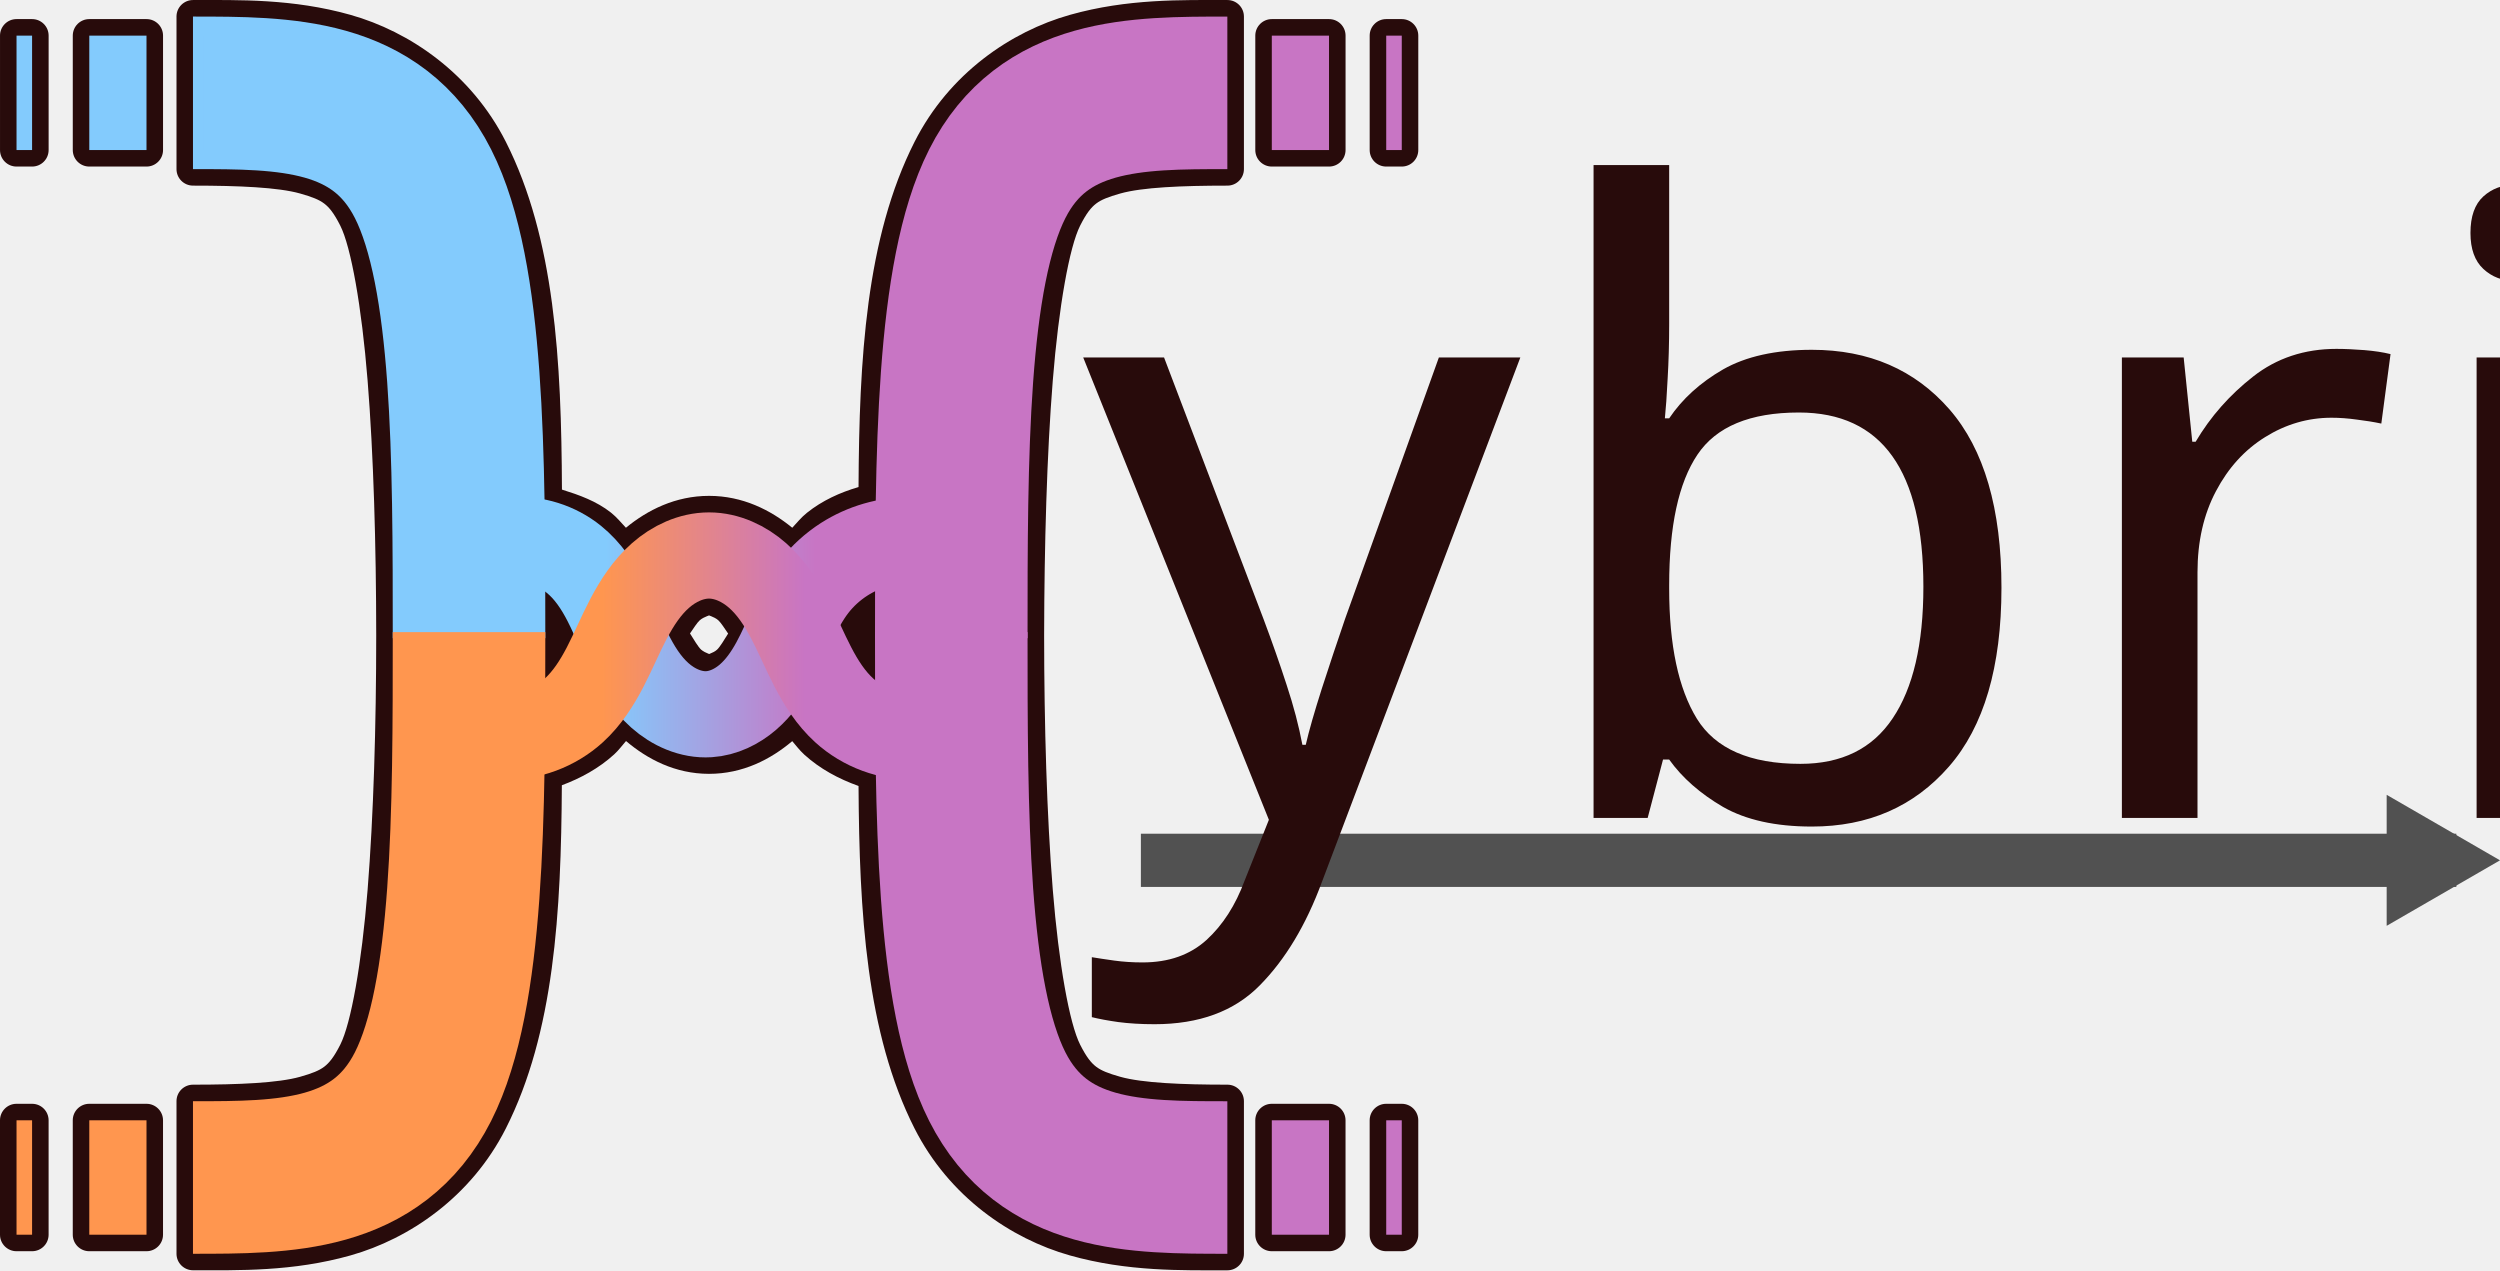
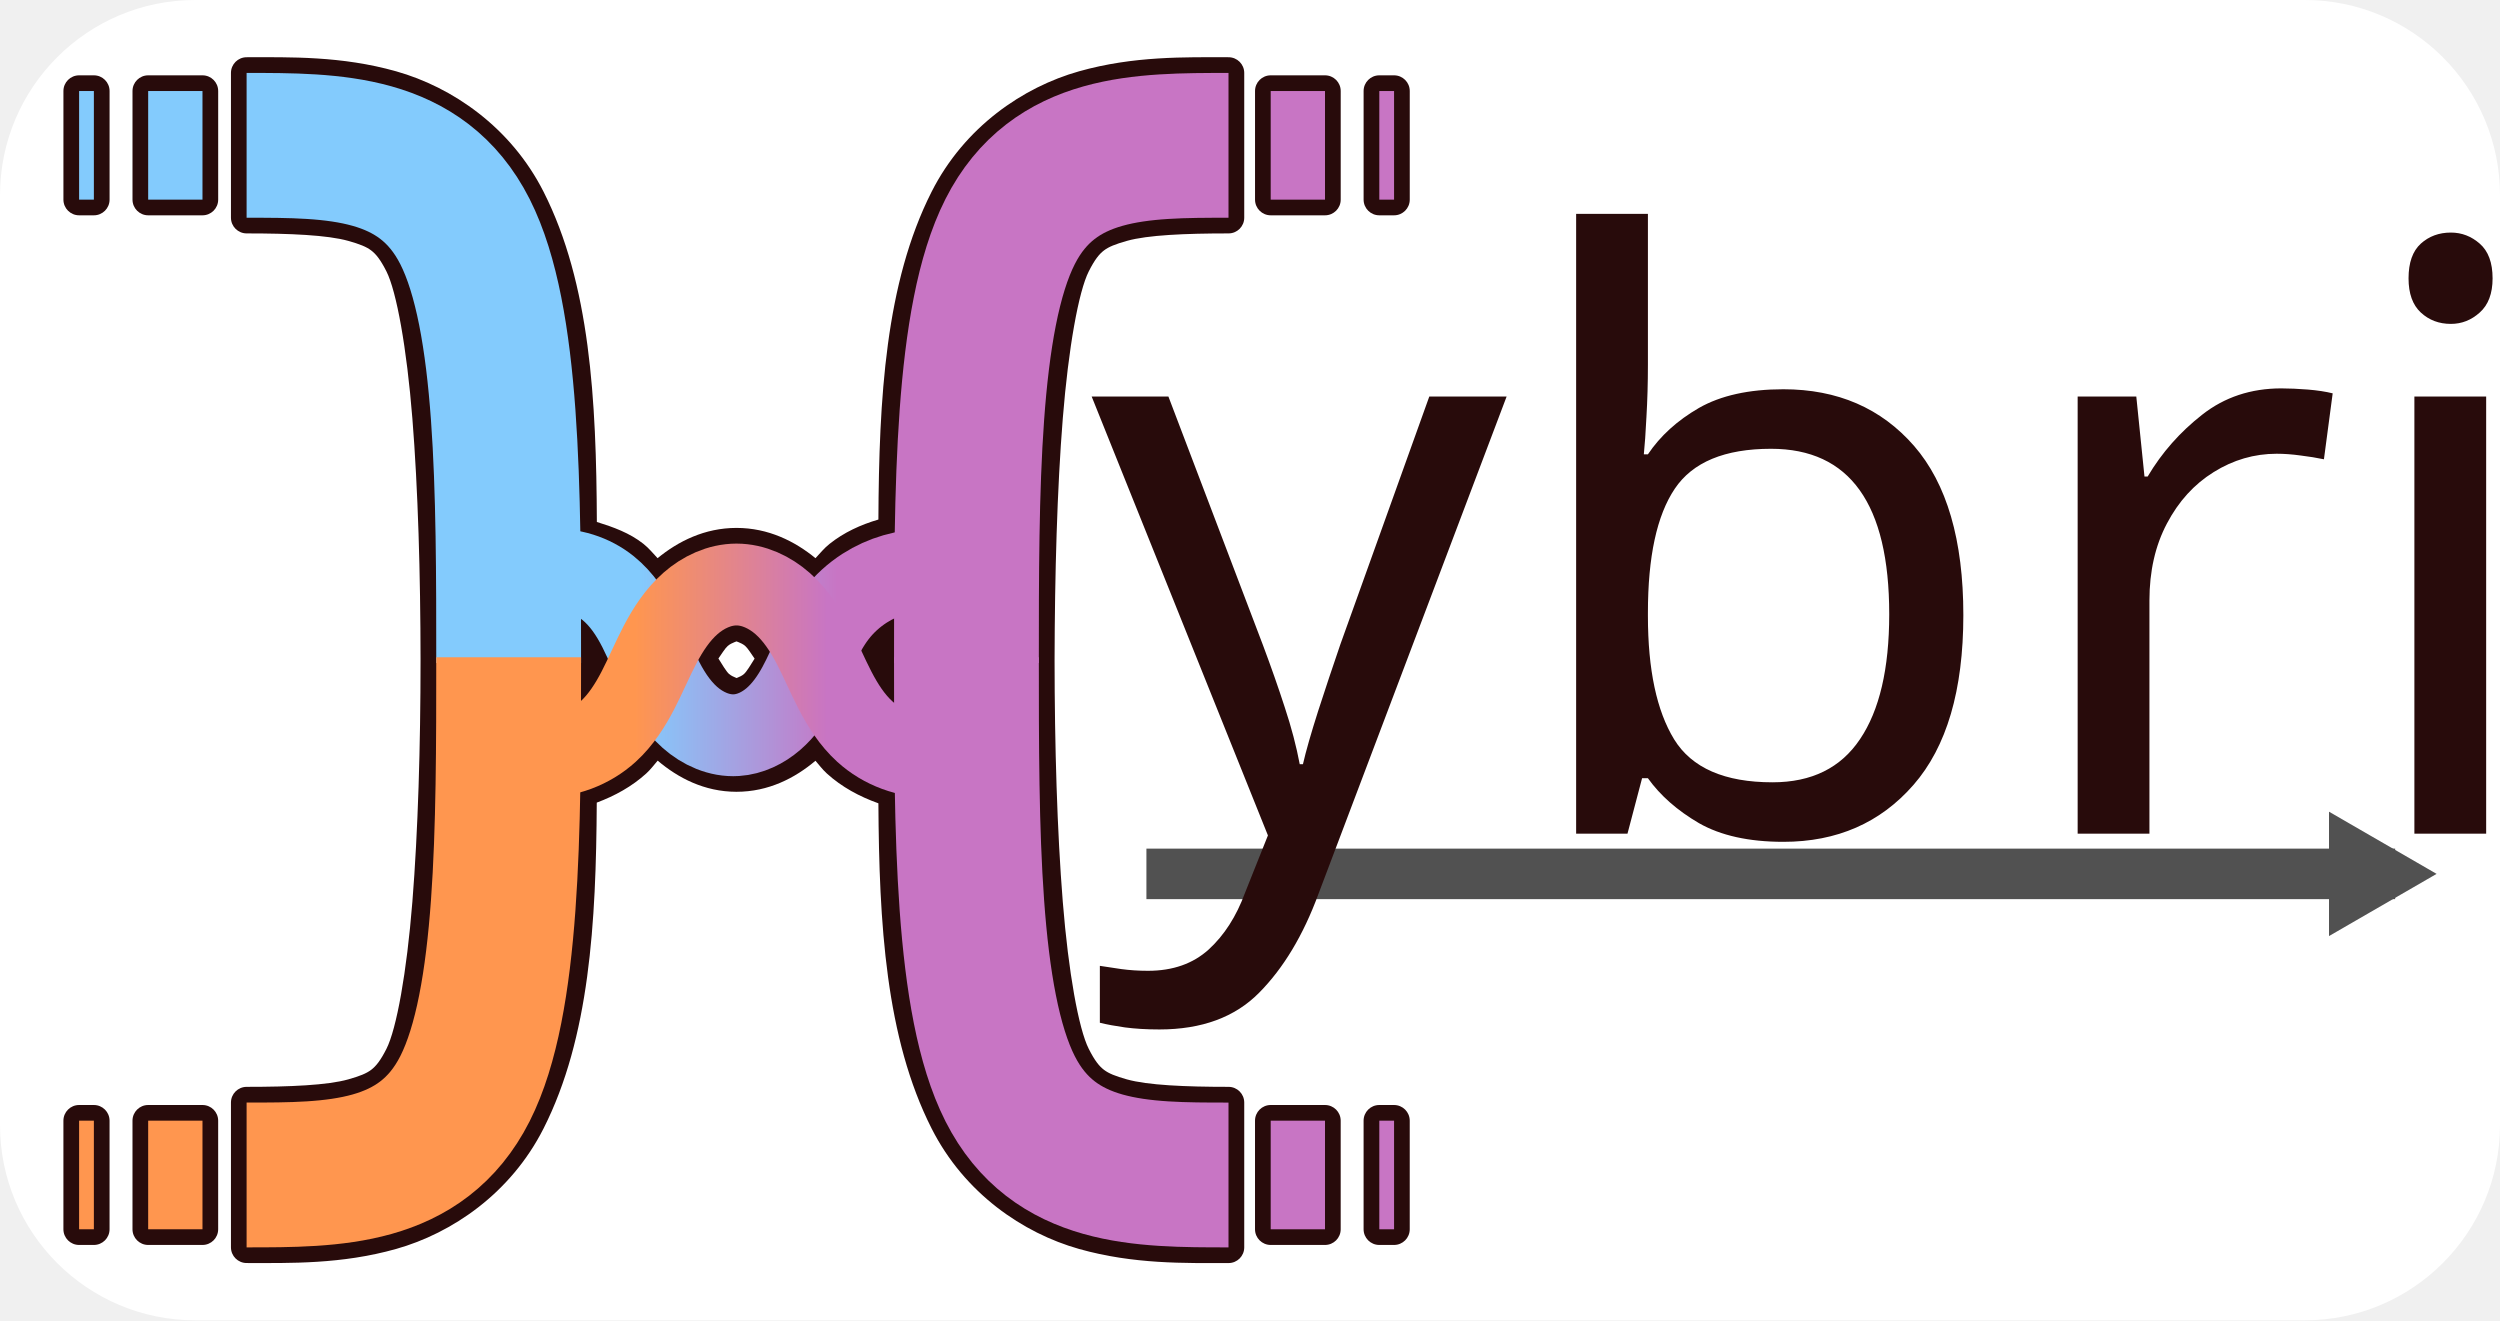
- <svg xmlns="http://www.w3.org/2000/svg" xmlns:xlink="http://www.w3.org/1999/xlink" width="57.408mm" height="29.171mm" viewBox="0 0 57.408 29.171" version="1.1" id="svg8">
+ <svg xmlns="http://www.w3.org/2000/svg" xmlns:xlink="http://www.w3.org/1999/xlink" width="60.476mm" height="31.939mm" viewBox="0 0 60.476 31.939" version="1.1" id="svg8">
  <defs id="defs2">
    <linearGradient id="linearGradient2261">
      <stop id="stop2257" offset="0" style="stop-color:#ff964f;stop-opacity:1" />
      <stop id="stop2259" offset="1" style="stop-color:#c875c4;stop-opacity:1" />
    </linearGradient>
    <marker style="overflow:visible" id="EmptyTriangleOutS" refX="0" refY="0" orient="auto">
      <path transform="matrix(0.2,0,0,0.2,-0.6,0)" style="fill:#515151;fill-opacity:1;fill-rule:evenodd;stroke:#515151;stroke-width:1pt;stroke-opacity:1" d="M 5.77,0 -2.88,5 V -5 Z" id="path1652" />
    </marker>
    <marker style="overflow:visible" id="StopM" refX="0" refY="0" orient="auto">
      <path transform="scale(0.4)" style="fill:#7c7c7c;fill-opacity:0.965;fill-rule:evenodd;stroke:#7c7c7c;stroke-width:1pt;stroke-opacity:1" d="M 0,5.65 V -5.65" id="path1658" />
    </marker>
    <marker style="overflow:visible" id="Legs" refX="0" refY="0" orient="auto">
      <g style="fill:#7c7c7c;fill-opacity:0.965;stroke:#7c7c7c;stroke-opacity:1" transform="scale(-0.7)" id="g1695">
        <g style="fill:#7c7c7c;fill-opacity:0.965;stroke:#7c7c7c;stroke-opacity:1" transform="matrix(0,-1,-1,0,20.70862,21.31391)" id="g1689">
          <path style="fill:#7c7c7c;fill-opacity:0.965;fill-rule:evenodd;stroke:#7c7c7c;stroke-width:1pt;stroke-opacity:1" d="m 21.221,20.675 c -6.91,4.721 -2.455,6.607 -5.841,13.443" id="path1685" />
          <path style="fill:#7c7c7c;fill-opacity:0.965;fill-rule:evenodd;stroke:#7c7c7c;stroke-width:1pt;stroke-opacity:1" d="m 21.398,20.548 c -1.361,8.348 3.536,8.77 4.505,13.825" id="path1687" />
        </g>
        <path style="fill:#7c7c7c;fill-opacity:0.965;fill-rule:evenodd;stroke:#7c7c7c;stroke-width:1pt;stroke-opacity:1" d="m -14.09,-6.732 -0.922,4.043 3.963,-1.223 z" id="path1691" />
        <path style="fill:#7c7c7c;fill-opacity:0.965;fill-rule:evenodd;stroke:#7c7c7c;stroke-width:1pt;stroke-opacity:1" d="m -15.216,4.557 1.874,3.7 2.267,-3.473 z" id="path1693" />
      </g>
    </marker>
    <marker style="overflow:visible" id="Torso" refX="0" refY="0" orient="auto">
      <g style="fill:#7c7c7c;fill-opacity:0.965;stroke:#7c7c7c;stroke-opacity:1" transform="scale(0.7)" id="g1712">
        <path style="fill:#7c7c7c;fill-opacity:0.965;fill-rule:evenodd;stroke:#7c7c7c;stroke-width:1.25;stroke-opacity:1" d="m -4.779,-3.24 c 2.35,0.366 5.3,1.938 5.037,3.627 C -0.005,2.078 -2.213,2.618 -4.563,2.252 -6.913,1.886 -8.521,0.752 -8.258,-0.938 -7.995,-2.628 -7.13,-3.605 -4.779,-3.24 Z" id="path1698" />
        <path style="fill:#7c7c7c;fill-opacity:0.965;fill-rule:evenodd;stroke:#7c7c7c;stroke-width:1pt;stroke-opacity:1" d="M 4.46,0.089 C -2.556,-4.378 5.225,-3.906 -0.848,-8.72" id="path1700" />
        <path style="fill:#7c7c7c;fill-opacity:0.965;fill-rule:evenodd;stroke:#7c7c7c;stroke-width:1pt;stroke-opacity:1" d="M 4.93,0.058 C -1.387,1.749 1.803,5.478 -4.945,7.546" id="path1702" />
        <rect style="fill:#7c7c7c;fill-opacity:0.965;fill-rule:evenodd;stroke:#7c7c7c;stroke-width:1pt;stroke-opacity:1" width="2.637" height="2.761" x="-10.392" y="-1.741" transform="matrix(0.527536,-0.849533,0.887668,0.460484,0,0)" id="rect1704" />
        <rect style="fill:#7c7c7c;fill-opacity:0.965;fill-rule:evenodd;stroke:#7c7c7c;stroke-width:1pt;stroke-opacity:1" width="2.733" height="2.861" x="4.959" y="-7.963" transform="matrix(0.671205,-0.741272,0.790802,0.612072,0,0)" id="rect1706" />
        <path style="fill:#7c7c7c;fill-opacity:0.965;fill-rule:evenodd;stroke:#7c7c7c;stroke-width:1pt;stroke-opacity:1" d="m 16.78,-28.685 a 0.607,0.607 0 1 0 -1.215,0 0.607,0.607 0 1 0 1.215,0 z" transform="matrix(0,-1.109517,1.109517,0,25.96648,19.71619)" id="path1708" />
        <path style="fill:#7c7c7c;fill-opacity:0.965;fill-rule:evenodd;stroke:#7c7c7c;stroke-width:1pt;stroke-opacity:1" d="m 16.78,-28.685 a 0.607,0.607 0 1 0 -1.215,0 0.607,0.607 0 1 0 1.215,0 z" transform="matrix(0,-1.109517,1.109517,0,26.8245,16.99126)" id="path1710" />
      </g>
    </marker>
    <marker style="overflow:visible" id="Scissors" refX="0" refY="0" orient="auto">
      <path style="fill:#7c7c7c;fill-opacity:0.965;stroke:#7c7c7c;stroke-opacity:1" d="M 9.09,-3.606 C 8.12,-4.777 6.37,-4.736 5.062,-4.233 l -8.212,3.078 c -2.388,-1.307 -4.748,-0.933 -4.748,-1.569 0,-0.497 0.457,-0.388 0.388,-1.683 -0.066,-1.243 -1.364,-2.163 -2.59,-2.082 -1.227,-0.007 -2.499,0.933 -2.51,2.23 -0.091,1.306 1.007,2.52 2.307,2.605 1.522,0.227 4.218,-0.696 5.483,1.571 -0.942,1.738 -2.614,1.743 -4.126,1.656 -1.255,-0.072 -2.762,0.287 -3.361,1.521 -0.578,1.182 -0.011,2.865 1.317,3.226 1.34,0.492 3.181,-0.13 3.499,-1.671 0.246,-1.188 -0.595,-1.746 -0.273,-2.177 0.244,-0.325 1.791,-0.137 4.547,-1.375 L 5.676,4.233 C 6.8,4.547 8.173,4.536 9.168,3.431 l -9.22,-3.485 z m -18.308,-1.901 c 1.295,0.723 1.189,2.684 -0.156,3.063 -1.217,0.424 -2.771,-0.759 -2.383,-2.077 0.227,-1.082 1.653,-1.481 2.54,-0.986 z m 0.056,8.017 c 1.351,0.499 1.121,2.784 -0.252,3.092 -0.911,0.316 -2.214,-0.139 -2.306,-1.212 -0.178,-1.305 1.356,-2.484 2.558,-1.879 z" id="schere" />
    </marker>
    <marker style="overflow:visible" id="SquareM" refX="0" refY="0" orient="auto">
      <path transform="scale(0.4)" style="fill:#7c7c7c;fill-opacity:0.965;fill-rule:evenodd;stroke:#7c7c7c;stroke-width:1pt;stroke-opacity:1" d="M -5,-5 V 5 H 5 V -5 Z" id="path1559" />
    </marker>
    <marker style="overflow:visible" id="marker1992" refX="0" refY="0" orient="auto">
      <path transform="matrix(0.8,0,0,0.8,10,0)" style="fill:#7c7c7c;fill-opacity:0.965;fill-rule:evenodd;stroke:#7c7c7c;stroke-width:1pt;stroke-opacity:1" d="M 0,0 5,-5 -12.5,0 5,5 Z" id="path1486" />
    </marker>
    <marker style="overflow:visible" id="marker1749" refX="0" refY="0" orient="auto">
      <path transform="matrix(-1.1,0,0,-1.1,-1.1,0)" d="M 8.719,4.034 -2.207,0.016 8.719,-4.002 c -1.745,2.372 -1.735,5.617 -6e-7,8.035 z" style="fill:#7c7c7c;fill-opacity:0.965;fill-rule:evenodd;stroke:#7c7c7c;stroke-width:0.625;stroke-linejoin:round;stroke-opacity:1" id="path1507" />
    </marker>
    <linearGradient id="linearGradient3090">
      <stop style="stop-color:#ff8840;stop-opacity:1;" offset="0" id="stop3086" />
      <stop style="stop-color:#d06ec4;stop-opacity:1" offset="1" id="stop3088" />
    </linearGradient>
    <linearGradient id="linearGradient3072">
      <stop style="stop-color:#83cbfd;stop-opacity:1" offset="0" id="stop3068" />
      <stop style="stop-color:#c875c4;stop-opacity:1" offset="1" id="stop3070" />
    </linearGradient>
    <marker orient="auto" refY="0" refX="0" id="Arrow1Lstart" style="overflow:visible">
      <path id="path1252" d="M 0,0 5,-5 -12.5,0 5,5 Z" style="fill:#000000;fill-opacity:1;fill-rule:evenodd;stroke:#000000;stroke-width:1pt;stroke-opacity:1" transform="matrix(0.8,0,0,0.8,10,0)" />
    </marker>
    <marker style="overflow:visible" id="Arrow2Mend" refX="0" refY="0" orient="auto">
      <path transform="scale(-0.6)" d="M 8.719,4.034 -2.207,0.016 8.719,-4.002 c -1.745,2.372 -1.735,5.617 -6e-7,8.035 z" style="fill:#000000;fill-opacity:1;fill-rule:evenodd;stroke:#000000;stroke-width:0.625;stroke-linejoin:round;stroke-opacity:1" id="path8886" />
    </marker>
    <marker style="overflow:visible" id="Arrow1Lend" refX="0" refY="0" orient="auto">
      <path transform="matrix(-0.8,0,0,-0.8,-10,0)" style="fill:#1c2422;fill-opacity:1;fill-rule:evenodd;stroke:#7c7c7c;stroke-width:1pt;stroke-opacity:1" d="M 0,0 5,-5 -12.5,0 5,5 Z" id="path8862" />
    </marker>
    <marker style="overflow:visible" id="Arrow2Lend" refX="0" refY="0" orient="auto">
      <path transform="matrix(-1.1,0,0,-1.1,-1.1,0)" d="M 8.719,4.034 -2.207,0.016 8.719,-4.002 c -1.745,2.372 -1.735,5.617 -6e-7,8.035 z" style="fill:#000000;fill-opacity:1;fill-rule:evenodd;stroke:#000000;stroke-width:0.625;stroke-linejoin:round;stroke-opacity:1" id="path8880" />
    </marker>
    <marker style="overflow:visible" id="Arrow2Mend-9" refX="0" refY="0" orient="auto">
      <path transform="scale(-0.6)" d="M 8.719,4.034 -2.207,0.016 8.719,-4.002 c -1.745,2.372 -1.735,5.617 -6e-7,8.035 z" style="fill:#000000;fill-opacity:1;fill-rule:evenodd;stroke:#000000;stroke-width:0.625;stroke-linejoin:round;stroke-opacity:1" id="path8886-2" />
    </marker>
    <marker style="overflow:visible" id="Arrow2Mend-1" refX="0" refY="0" orient="auto">
      <path transform="scale(-0.6)" d="M 8.719,4.034 -2.207,0.016 8.719,-4.002 c -1.745,2.372 -1.735,5.617 -6e-7,8.035 z" style="fill:#7c7c7c;fill-opacity:0.965;fill-rule:evenodd;stroke:#7c7c7c;stroke-width:0.625;stroke-linejoin:round;stroke-opacity:1" id="path8886-24" />
    </marker>
    <marker style="overflow:visible" id="Arrow2Mend-1-8" refX="0" refY="0" orient="auto">
      <path transform="scale(-0.6)" d="M 8.719,4.034 -2.207,0.016 8.719,-4.002 c -1.745,2.372 -1.735,5.617 -6e-7,8.035 z" style="fill:#000000;fill-opacity:1;fill-rule:evenodd;stroke:#000000;stroke-width:0.625;stroke-linejoin:round;stroke-opacity:1" id="path8886-24-6" />
    </marker>
    <marker style="overflow:visible" id="Arrow2Mend-1-4" refX="0" refY="0" orient="auto">
      <path transform="scale(-0.6)" d="M 8.719,4.034 -2.207,0.016 8.719,-4.002 c -1.745,2.372 -1.735,5.617 -6e-7,8.035 z" style="fill:#b3b3b3;fill-opacity:1;fill-rule:evenodd;stroke:#b3b3b3;stroke-width:0.625;stroke-linejoin:round;stroke-opacity:1" id="path8886-24-9" />
    </marker>
    <marker style="overflow:visible" id="Arrow2Mend-1-4-9" refX="0" refY="0" orient="auto">
      <path transform="scale(-0.6)" d="M 8.719,4.034 -2.207,0.016 8.719,-4.002 c -1.745,2.372 -1.735,5.617 -6e-7,8.035 z" style="fill:#b3b3b3;fill-opacity:1;fill-rule:evenodd;stroke:#b3b3b3;stroke-width:0.625;stroke-linejoin:round;stroke-opacity:1" id="path8886-24-9-4" />
    </marker>
    <marker style="overflow:visible" id="Arrow2Mend-1-8-5" refX="0" refY="0" orient="auto">
      <path transform="scale(-0.6)" d="M 8.719,4.034 -2.207,0.016 8.719,-4.002 c -1.745,2.372 -1.735,5.617 -6e-7,8.035 z" style="fill:#7c7c7c;fill-opacity:0.965;fill-rule:evenodd;stroke:#7c7c7c;stroke-width:0.625;stroke-linejoin:round;stroke-opacity:1" id="path8886-24-6-7" />
    </marker>
    <marker style="overflow:visible" id="Arrow2Mend-1-3" refX="0" refY="0" orient="auto">
      <path transform="scale(-0.6)" d="M 8.719,4.034 -2.207,0.016 8.719,-4.002 c -1.745,2.372 -1.735,5.617 -6e-7,8.035 z" style="fill:#000000;fill-opacity:1;fill-rule:evenodd;stroke:#000000;stroke-width:0.625;stroke-linejoin:round;stroke-opacity:1" id="path8886-24-90" />
    </marker>
    <marker style="overflow:visible" id="Arrow2Mend-1-7" refX="0" refY="0" orient="auto">
      <path transform="scale(-0.6)" d="M 8.719,4.034 -2.207,0.016 8.719,-4.002 c -1.745,2.372 -1.735,5.617 -6e-7,8.035 z" style="fill:#000000;fill-opacity:1;fill-rule:evenodd;stroke:#000000;stroke-width:0.625;stroke-linejoin:round;stroke-opacity:1" id="path8886-24-7" />
    </marker>
    <marker style="overflow:visible" id="Arrow2Mend-1-7-9" refX="0" refY="0" orient="auto">
      <path transform="scale(-0.6)" d="M 8.719,4.034 -2.207,0.016 8.719,-4.002 c -1.745,2.372 -1.735,5.617 -6e-7,8.035 z" style="fill:#000000;fill-opacity:1;fill-rule:evenodd;stroke:#000000;stroke-width:0.625;stroke-linejoin:round;stroke-opacity:1" id="path8886-24-7-2" />
    </marker>
    <marker style="overflow:visible" id="Arrow2Mend-1-8-1" refX="0" refY="0" orient="auto">
      <path transform="scale(-0.6)" d="M 8.719,4.034 -2.207,0.016 8.719,-4.002 c -1.745,2.372 -1.735,5.617 -6e-7,8.035 z" style="fill:#000000;fill-opacity:1;fill-rule:evenodd;stroke:#000000;stroke-width:0.625;stroke-linejoin:round;stroke-opacity:1" id="path8886-24-6-3" />
    </marker>
    <marker style="overflow:visible" id="Arrow2Mend-9-9" refX="0" refY="0" orient="auto">
      <path transform="scale(-0.6)" d="M 8.719,4.034 -2.207,0.016 8.719,-4.002 c -1.745,2.372 -1.735,5.617 -6e-7,8.035 z" style="fill:#000000;fill-opacity:1;fill-rule:evenodd;stroke:#000000;stroke-width:0.625;stroke-linejoin:round;stroke-opacity:1" id="path8886-2-9" />
    </marker>
    <marker style="overflow:visible" id="Arrow2Mend-1-8-1-7" refX="0" refY="0" orient="auto">
      <path transform="scale(-0.6)" d="M 8.719,4.034 -2.207,0.016 8.719,-4.002 c -1.745,2.372 -1.735,5.617 -6e-7,8.035 z" style="fill:#000000;fill-opacity:1;fill-rule:evenodd;stroke:#000000;stroke-width:0.625;stroke-linejoin:round;stroke-opacity:1" id="path8886-24-6-3-7" />
    </marker>
    <marker style="overflow:visible" id="Arrow2Mend-1-8-1-4" refX="0" refY="0" orient="auto">
      <path transform="scale(-0.6)" d="M 8.719,4.034 -2.207,0.016 8.719,-4.002 c -1.745,2.372 -1.735,5.617 -6e-7,8.035 z" style="fill:#cccccc;fill-opacity:1;fill-rule:evenodd;stroke:#cccccc;stroke-width:0.625;stroke-linejoin:round;stroke-opacity:1" id="path8886-24-6-3-9" />
    </marker>
    <marker style="overflow:visible" id="Arrow2Mend-9-8" refX="0" refY="0" orient="auto">
      <path transform="scale(-0.6)" d="M 8.719,4.034 -2.207,0.016 8.719,-4.002 c -1.745,2.372 -1.735,5.617 -6e-7,8.035 z" style="fill:#7c7c7c;fill-opacity:0.965;fill-rule:evenodd;stroke:#7c7c7c;stroke-width:0.625;stroke-linejoin:round;stroke-opacity:1" id="path8886-2-3" />
    </marker>
    <marker style="overflow:visible" id="Arrow2Mend-1-8-17" refX="0" refY="0" orient="auto">
      <path transform="scale(-0.6)" d="M 8.719,4.034 -2.207,0.016 8.719,-4.002 c -1.745,2.372 -1.735,5.617 -6e-7,8.035 z" style="fill:#000000;fill-opacity:1;fill-rule:evenodd;stroke:#000000;stroke-width:0.625;stroke-linejoin:round;stroke-opacity:1" id="path8886-24-6-8" />
    </marker>
    <marker style="overflow:visible" id="Arrow2Mend-1-9" refX="0" refY="0" orient="auto">
      <path transform="scale(-0.6)" d="M 8.719,4.034 -2.207,0.016 8.719,-4.002 c -1.745,2.372 -1.735,5.617 -6e-7,8.035 z" style="fill:#000000;fill-opacity:1;fill-rule:evenodd;stroke:#000000;stroke-width:0.625;stroke-linejoin:round;stroke-opacity:1" id="path8886-24-1" />
    </marker>
    <marker style="overflow:visible" id="Arrow2Mend-1-8-17-3" refX="0" refY="0" orient="auto">
      <path transform="scale(-0.6)" d="M 8.719,4.034 -2.207,0.016 8.719,-4.002 c -1.745,2.372 -1.735,5.617 -6e-7,8.035 z" style="fill:#000000;fill-opacity:1;fill-rule:evenodd;stroke:#000000;stroke-width:0.625;stroke-linejoin:round;stroke-opacity:1" id="path8886-24-6-8-7" />
    </marker>
    <marker style="overflow:visible" id="Arrow2Mend-1-8-17-3-3" refX="0" refY="0" orient="auto">
      <path transform="scale(-0.6)" d="M 8.719,4.034 -2.207,0.016 8.719,-4.002 c -1.745,2.372 -1.735,5.617 -6e-7,8.035 z" style="fill:#000000;fill-opacity:1;fill-rule:evenodd;stroke:#000000;stroke-width:0.625;stroke-linejoin:round;stroke-opacity:1" id="path8886-24-6-8-7-5" />
    </marker>
    <marker style="overflow:visible" id="Arrow2Mend-1-8-17-3-3-3" refX="0" refY="0" orient="auto">
      <path transform="scale(-0.6)" d="M 8.719,4.034 -2.207,0.016 8.719,-4.002 c -1.745,2.372 -1.735,5.617 -6e-7,8.035 z" style="fill:#000000;fill-opacity:1;fill-rule:evenodd;stroke:#000000;stroke-width:0.625;stroke-linejoin:round;stroke-opacity:1" id="path8886-24-6-8-7-5-4" />
    </marker>
    <marker style="overflow:visible" id="Arrow2Mend-1-8-17-3-3-3-5" refX="0" refY="0" orient="auto">
      <path transform="scale(-0.6)" d="M 8.719,4.034 -2.207,0.016 8.719,-4.002 c -1.745,2.372 -1.735,5.617 -6e-7,8.035 z" style="fill:#cccccc;fill-opacity:1;fill-rule:evenodd;stroke:#cccccc;stroke-width:0.625;stroke-linejoin:round;stroke-opacity:1" id="path8886-24-6-8-7-5-4-0" />
    </marker>
    <marker style="overflow:visible" id="Arrow2Mend-7" refX="0" refY="0" orient="auto">
      <path transform="scale(-0.6)" d="M 8.719,4.034 -2.207,0.016 8.719,-4.002 c -1.745,2.372 -1.735,5.617 -6e-7,8.035 z" style="fill:#000000;fill-opacity:1;fill-rule:evenodd;stroke:#000000;stroke-width:0.625;stroke-linejoin:round;stroke-opacity:1" id="path8886-6" />
    </marker>
    <marker style="overflow:visible" id="Arrow2Mend-1-8-17-3-7" refX="0" refY="0" orient="auto">
      <path transform="scale(-0.6)" d="M 8.719,4.034 -2.207,0.016 8.719,-4.002 c -1.745,2.372 -1.735,5.617 -6e-7,8.035 z" style="fill:#000000;fill-opacity:1;fill-rule:evenodd;stroke:#000000;stroke-width:0.625;stroke-linejoin:round;stroke-opacity:1" id="path8886-24-6-8-7-1" />
    </marker>
    <marker style="overflow:visible" id="Arrow2Mend-1-8-17-3-7-8" refX="0" refY="0" orient="auto">
      <path transform="scale(-0.6)" d="M 8.719,4.034 -2.207,0.016 8.719,-4.002 c -1.745,2.372 -1.735,5.617 -6e-7,8.035 z" style="fill:#7c7c7c;fill-opacity:0.965;fill-rule:evenodd;stroke:#7c7c7c;stroke-width:0.625;stroke-linejoin:round;stroke-opacity:1" id="path8886-24-6-8-7-1-8" />
    </marker>
    <marker style="overflow:visible" id="Arrow2Mend-1-8-17-3-3-2" refX="0" refY="0" orient="auto">
      <path transform="scale(-0.6)" d="M 8.719,4.034 -2.207,0.016 8.719,-4.002 c -1.745,2.372 -1.735,5.617 -6e-7,8.035 z" style="fill:#7c7c7c;fill-opacity:0.965;fill-rule:evenodd;stroke:#7c7c7c;stroke-width:0.625;stroke-linejoin:round;stroke-opacity:1" id="path8886-24-6-8-7-5-6" />
    </marker>
    <marker style="overflow:visible" id="Arrow2Mend-1-8-17-3-3-2-1" refX="0" refY="0" orient="auto">
      <path transform="scale(-0.6)" d="M 8.719,4.034 -2.207,0.016 8.719,-4.002 c -1.745,2.372 -1.735,5.617 -6e-7,8.035 z" style="fill:#7c7c7c;fill-opacity:0.965;fill-rule:evenodd;stroke:#7c7c7c;stroke-width:0.625;stroke-linejoin:round;stroke-opacity:1" id="path8886-24-6-8-7-5-6-3" />
    </marker>
    <marker style="overflow:visible" id="Arrow2Mend-1-8-17-3-2" refX="0" refY="0" orient="auto">
      <path transform="scale(-0.6)" d="M 8.719,4.034 -2.207,0.016 8.719,-4.002 c -1.745,2.372 -1.735,5.617 -6e-7,8.035 z" style="fill:#7c7c7c;fill-opacity:0.965;fill-rule:evenodd;stroke:#7c7c7c;stroke-width:0.625;stroke-linejoin:round;stroke-opacity:1" id="path8886-24-6-8-7-6" />
    </marker>
    <marker style="overflow:visible" id="Arrow2Mend-1-8-17-3-2-3" refX="0" refY="0" orient="auto">
      <path transform="scale(-0.6)" d="M 8.719,4.034 -2.207,0.016 8.719,-4.002 c -1.745,2.372 -1.735,5.617 -6e-7,8.035 z" style="fill:#7c7c7c;fill-opacity:0.965;fill-rule:evenodd;stroke:#7c7c7c;stroke-width:0.625;stroke-linejoin:round;stroke-opacity:1" id="path8886-24-6-8-7-6-1" />
    </marker>
    <marker style="overflow:visible" id="Arrow2Mend-1-8-17-3-2-3-1" refX="0" refY="0" orient="auto">
      <path transform="scale(-0.6)" d="M 8.719,4.034 -2.207,0.016 8.719,-4.002 c -1.745,2.372 -1.735,5.617 -6e-7,8.035 z" style="fill:#7c7c7c;fill-opacity:0.965;fill-rule:evenodd;stroke:#7c7c7c;stroke-width:0.625;stroke-linejoin:round;stroke-opacity:1" id="path8886-24-6-8-7-6-1-3" />
    </marker>
    <linearGradient xlink:href="#linearGradient3090" id="linearGradient3092" x1="-19.8" y1="-966.939" x2="44.981" y2="-966.939" gradientUnits="userSpaceOnUse" />
    <linearGradient spreadMethod="pad" gradientUnits="userSpaceOnUse" y2="-974.631" x2="48.474" y1="-974.631" x1="-18.642" id="linearGradient3076-6" xlink:href="#linearGradient3072" gradientTransform="matrix(0.1588098,0,0,0.1271487,1523.743,-790.3948)" />
    <linearGradient gradientUnits="userSpaceOnUse" y2="-966.939" x2="44.981" y1="-966.939" x1="-19.8" id="linearGradient3092-9" xlink:href="#linearGradient2261" gradientTransform="matrix(0.1588098,0,0,0.1271487,1523.743,-790.3948)" />
  </defs>
-   <g transform="translate(-1559.66,910.7771)" id="layer1">
+   <g transform="translate(-1558.126,912.1609)" id="layer1">
    <g id="g3031">
-       <path d="m 1499.801,-946.178 a 0.84,0.84 0 0 0 -0.84,0.84 v 7.754 a 0.84,0.84 0 0 0 0.84,0.84 c 2.323,0 4.333,0.088 5.441,0.4 0.622,0.176 0.971,0.316 1.228,0.512 0.258,0.196 0.496,0.489 0.816,1.121 0.542,1.072 1.087,4.098 1.389,7.871 0.302,3.773 0.435,8.368 0.438,12.947 -0,4.579 -0.136,9.175 -0.438,12.947 -0.302,3.772 -0.846,6.798 -1.389,7.869 -0.32,0.632 -0.559,0.925 -0.816,1.121 -0.258,0.196 -0.607,0.336 -1.228,0.512 -1.109,0.313 -3.118,0.4 -5.441,0.4 a 0.84,0.84 0 0 0 -0.84,0.84 v 7.754 a 0.84,0.84 0 0 0 0.84,0.84 c 2.323,0 5.069,0.074 8.004,-0.754 2.998,-0.846 6.136,-2.976 7.896,-6.453 2.461,-4.862 2.812,-10.994 2.848,-17.447 0.965,-0.361 1.881,-0.86 2.658,-1.568 0.239,-0.218 0.404,-0.452 0.604,-0.68 1.084,0.919 2.494,1.666 4.215,1.668 1.724,0.002 3.146,-0.742 4.234,-1.662 0.198,0.225 0.362,0.455 0.598,0.67 a 0.84,0.84 0 0 0 0,0.002 c 0.808,0.737 1.764,1.247 2.772,1.607 0.038,6.439 0.392,12.558 2.848,17.41 1.76,3.477 4.899,5.607 7.896,6.453 2.935,0.828 5.682,0.756 8.006,0.756 a 0.84,0.84 0 0 0 0.84,-0.84 v -7.756 a 0.84,0.84 0 0 0 -0.84,-0.84 c -2.323,0 -4.335,-0.088 -5.443,-0.4 -0.622,-0.175 -0.971,-0.316 -1.228,-0.512 -0.257,-0.196 -0.494,-0.488 -0.814,-1.121 -0.543,-1.072 -1.087,-4.097 -1.391,-7.869 -0.303,-3.772 -0.437,-8.368 -0.44,-12.947 0.01,-4.579 0.137,-9.175 0.44,-12.947 0.303,-3.773 0.848,-6.799 1.391,-7.871 0.32,-0.633 0.557,-0.925 0.814,-1.121 0.257,-0.196 0.607,-0.336 1.228,-0.512 1.108,-0.313 3.12,-0.4 5.443,-0.4 a 0.84,0.84 0 0 0 0.84,-0.84 v -7.754 a 0.84,0.84 0 0 0 -0.84,-0.84 c -2.323,0 -5.071,-0.074 -8.006,0.754 -2.998,0.846 -6.136,2.976 -7.896,6.453 -2.474,4.887 -2.815,11.058 -2.848,17.549 -0.939,0.275 -1.842,0.684 -2.623,1.309 -0.296,0.237 -0.503,0.503 -0.746,0.76 -1.099,-0.901 -2.521,-1.621 -4.229,-1.621 -1.708,1.4e-4 -3.128,0.72 -4.226,1.621 -0.246,-0.259 -0.457,-0.529 -0.758,-0.768 -0.737,-0.584 -1.614,-0.897 -2.494,-1.172 -0.028,-6.539 -0.361,-12.757 -2.852,-17.678 -1.76,-3.477 -4.899,-5.607 -7.896,-6.453 -2.935,-0.828 -5.681,-0.754 -8.004,-0.754 z m -8.971,0.969 a 0.84,0.84 0 0 0 -0.84,0.84 v 5.816 a 0.84,0.84 0 0 0 0.84,0.84 h 0.791 a 0.84,0.84 0 0 0 0.84,-0.84 v -5.816 a 0.84,0.84 0 0 0 -0.84,-0.84 z m 3.699,0 a 0.84,0.84 0 0 0 -0.84,0.84 v 5.816 a 0.84,0.84 0 0 0 0.84,0.84 h 2.908 a 0.84,0.84 0 0 0 0.84,-0.84 v -5.816 a 0.84,0.84 0 0 0 -0.84,-0.84 z m 60.109,0 a 0.84,0.84 0 0 0 -0.84,0.84 v 5.816 a 0.84,0.84 0 0 0 0.84,0.84 h 2.908 a 0.84,0.84 0 0 0 0.84,-0.84 v -5.816 a 0.84,0.84 0 0 0 -0.84,-0.84 z m 5.814,0 a 0.84,0.84 0 0 0 -0.84,0.84 v 5.816 a 0.84,0.84 0 0 0 0.84,0.84 h 0.791 a 0.84,0.84 0 0 0 0.84,-0.84 v -5.816 a 0.84,0.84 0 0 0 -0.84,-0.84 z m -34.42,30.297 c -0.11,10e-6 0.246,0.065 0.467,0.26 0.138,0.122 0.326,0.424 0.502,0.678 -0.201,0.32 -0.414,0.682 -0.565,0.82 -0.203,0.187 -0.567,0.247 -0.4,0.248 0.169,2e-4 -0.19,-0.062 -0.397,-0.244 -0,-0.003 -0,-0.001 -0.01,-0.004 a 0.84,0.84 0 0 0 0,-0.002 c -0.152,-0.141 -0.365,-0.504 -0.566,-0.824 0.174,-0.25 0.36,-0.55 0.496,-0.67 0.221,-0.195 0.583,-0.262 0.469,-0.262 z m -35.203,24.84 a 0.84,0.84 0 0 0 -0.84,0.84 v 5.814 a 0.84,0.84 0 0 0 0.84,0.84 h 0.791 a 0.84,0.84 0 0 0 0.84,-0.84 v -5.814 a 0.84,0.84 0 0 0 -0.84,-0.84 z m 3.699,0 a 0.84,0.84 0 0 0 -0.84,0.84 v 5.814 a 0.84,0.84 0 0 0 0.84,0.84 h 2.908 a 0.84,0.84 0 0 0 0.84,-0.84 v -5.814 a 0.84,0.84 0 0 0 -0.84,-0.84 z m 60.109,0 a 0.84,0.84 0 0 0 -0.84,0.84 v 5.814 a 0.84,0.84 0 0 0 0.84,0.84 h 2.908 a 0.84,0.84 0 0 0 0.84,-0.84 v -5.814 a 0.84,0.84 0 0 0 -0.84,-0.84 z m 5.814,0 a 0.84,0.84 0 0 0 -0.84,0.84 v 5.814 a 0.84,0.84 0 0 0 0.84,0.84 h 0.791 a 0.84,0.84 0 0 0 0.84,-0.84 v -5.814 a 0.84,0.84 0 0 0 -0.84,-0.84 z" style="color:#000000;font-style:normal;font-variant:normal;font-weight:normal;font-stretch:normal;font-size:medium;line-height:normal;font-family:sans-serif;font-variant-ligatures:normal;font-variant-position:normal;font-variant-caps:normal;font-variant-numeric:normal;font-variant-alternates:normal;font-variant-east-asian:normal;font-feature-settings:normal;font-variation-settings:normal;text-indent:0;text-align:start;text-decoration:none;text-decoration-line:none;text-decoration-style:solid;text-decoration-color:#000000;letter-spacing:normal;word-spacing:normal;text-transform:none;writing-mode:lr-tb;direction:ltr;text-orientation:mixed;dominant-baseline:auto;baseline-shift:baseline;text-anchor:start;white-space:normal;shape-padding:0;shape-margin:0;inline-size:0;clip-rule:nonzero;display:inline;overflow:visible;visibility:visible;isolation:auto;mix-blend-mode:normal;color-interpolation:sRGB;color-interpolation-filters:linearRGB;solid-color:#000000;solid-opacity:1;vector-effect:none;fill:#280b0b;fill-opacity:1;fill-rule:nonzero;stroke:none;stroke-width:4.382;stroke-linecap:butt;stroke-linejoin:miter;stroke-miterlimit:4;stroke-dasharray:none;stroke-dashoffset:0;stroke-opacity:1;color-rendering:auto;image-rendering:auto;shape-rendering:auto;text-rendering:auto;enable-background:accumulate;stop-color:#000000" id="path323-7" transform="matrix(0.4517519,0,0,0.4517519,886.5545,-483.3387)" />
-       <g id="g3519" transform="matrix(0.4517519,0,0,0.4517519,886.5545,-483.3387)">
-         <path style="fill:none;stroke:url(#linearGradient3076-6);stroke-width:4.382;stroke-linecap:butt;stroke-linejoin:miter;stroke-miterlimit:4;stroke-dasharray:none;stroke-opacity:1" d="m 1516.061,-918.719 c 1.107,-0.08 2.239,0.275 3.102,0.973 0.713,0.577 1.23,1.361 1.645,2.178 0.416,0.817 0.742,1.677 1.144,2.501 0.403,0.824 0.892,1.622 1.577,2.232 0.684,0.61 1.586,1.018 2.501,0.959 0.731,-0.047 1.424,-0.387 1.979,-0.866 0.555,-0.479 0.981,-1.091 1.333,-1.734 0.704,-1.286 1.141,-2.728 2.038,-3.887 0.421,-0.544 0.938,-1.013 1.517,-1.385 0.994,-0.637 2.175,-0.98 3.355,-0.973" id="path3023-9" />
-         <path id="path3023-1-1" d="m 1515.569,-908.734 c 1.31,0.035 2.626,-0.456 3.594,-1.339 0.673,-0.614 1.171,-1.396 1.591,-2.205 0.419,-0.809 0.768,-1.653 1.192,-2.459 0.424,-0.806 0.931,-1.584 1.614,-2.186 0.683,-0.603 1.56,-1.02 2.471,-1.02 0.911,-7e-5 1.788,0.418 2.471,1.02 0.683,0.603 1.19,1.38 1.614,2.186 0.424,0.806 0.772,1.651 1.192,2.459 0.419,0.809 0.917,1.591 1.59,2.205 0.979,0.893 2.314,1.384 3.638,1.339" style="fill:none;stroke:url(#linearGradient3092-9);stroke-width:4.382;stroke-linecap:butt;stroke-linejoin:miter;stroke-miterlimit:4;stroke-dasharray:none;stroke-opacity:1" />
-         <g transform="matrix(0.1938606,0,0,0.1938606,1371.772,-709.783)" id="g3351">
-           <path id="path954-8-9-0-5-2" d="m 660.406,-1195.072 c 24.128,0 48.256,0 60.32,23.833 12.064,23.833 12.064,71.498 12.064,119.163" style="fill:none;stroke:#83cbfd;stroke-width:40;stroke-linecap:butt;stroke-linejoin:round;stroke-miterlimit:4;stroke-dasharray:none;stroke-opacity:1" />
-           <path id="path1248-6-4-2" d="M 684.219,-1195.072 H 614.141" style="fill:none;stroke:#83cbfd;stroke-width:30;stroke-linecap:butt;stroke-linejoin:miter;stroke-miterlimit:4;stroke-dasharray:15, 15;stroke-dashoffset:24;stroke-opacity:1;fill-opacity:1" />
-           <path id="path954-8-9-0-3-2" d="m 660.406,-910.667 c 24.128,0 48.256,0 60.32,-23.833 12.064,-23.833 12.064,-71.498 12.064,-119.163" style="fill:none;stroke:#ff964f;stroke-width:40;stroke-linecap:butt;stroke-linejoin:round;stroke-miterlimit:4;stroke-dasharray:none;stroke-opacity:1" />
-           <path id="path1248-6-85-7" d="M 684.219,-910.667 H 614.141" style="fill:none;stroke:#ff964f;stroke-width:30;stroke-linecap:butt;stroke-linejoin:miter;stroke-miterlimit:4;stroke-dasharray:15, 15;stroke-dashoffset:24;stroke-opacity:1" />
+       <rect style="opacity:1;vector-effect:none;fill:#ffffff;fill-opacity:1;stroke:none;stroke-width:0.265;stroke-linecap:butt;stroke-linejoin:miter;stroke-miterlimit:4;stroke-dasharray:none;stroke-dashoffset:0;stroke-opacity:1;paint-order:stroke markers fill" id="rect3032" width="60.476" height="31.939" x="1558.126" y="-912.161" ry="4.725" />
+       <g id="g3051">
+         <path transform="matrix(0.4517519,0,0,0.4517519,886.5545,-483.3387)" id="path323-7" style="color:#000000;font-style:normal;font-variant:normal;font-weight:normal;font-stretch:normal;font-size:medium;line-height:normal;font-family:sans-serif;font-variant-ligatures:normal;font-variant-position:normal;font-variant-caps:normal;font-variant-numeric:normal;font-variant-alternates:normal;font-feature-settings:normal;text-indent:0;text-align:start;text-decoration:none;text-decoration-line:none;text-decoration-style:solid;text-decoration-color:#000000;letter-spacing:normal;word-spacing:normal;text-transform:none;writing-mode:lr-tb;direction:ltr;text-orientation:mixed;dominant-baseline:auto;baseline-shift:baseline;text-anchor:start;white-space:normal;shape-padding:0;clip-rule:nonzero;display:inline;overflow:visible;visibility:visible;isolation:auto;mix-blend-mode:normal;color-interpolation:sRGB;color-interpolation-filters:linearRGB;solid-color:#000000;solid-opacity:1;vector-effect:none;fill:#280b0b;fill-opacity:1;fill-rule:nonzero;stroke:none;stroke-width:4.382;stroke-linecap:butt;stroke-linejoin:miter;stroke-miterlimit:4;stroke-dasharray:none;stroke-dashoffset:0;stroke-opacity:1;color-rendering:auto;image-rendering:auto;shape-rendering:auto;text-rendering:auto;enable-background:accumulate" d="m 1499.801,-946.178 a 0.84,0.84 0 0 0 -0.84,0.84 v 7.754 a 0.84,0.84 0 0 0 0.84,0.84 c 2.323,0 4.333,0.088 5.441,0.4 0.622,0.176 0.971,0.316 1.228,0.512 0.258,0.196 0.496,0.489 0.816,1.121 0.542,1.072 1.087,4.098 1.389,7.871 0.302,3.773 0.435,8.368 0.438,12.947 -0,4.579 -0.136,9.175 -0.438,12.947 -0.302,3.772 -0.846,6.798 -1.389,7.869 -0.32,0.632 -0.559,0.925 -0.816,1.121 -0.258,0.196 -0.607,0.336 -1.228,0.512 -1.109,0.313 -3.118,0.4 -5.441,0.4 a 0.84,0.84 0 0 0 -0.84,0.84 v 7.754 a 0.84,0.84 0 0 0 0.84,0.84 c 2.323,0 5.069,0.074 8.004,-0.754 2.998,-0.846 6.136,-2.976 7.896,-6.453 2.461,-4.862 2.812,-10.994 2.848,-17.447 0.965,-0.361 1.881,-0.86 2.658,-1.568 0.239,-0.218 0.404,-0.452 0.604,-0.68 1.084,0.919 2.494,1.666 4.215,1.668 1.724,0.002 3.146,-0.742 4.234,-1.662 0.198,0.225 0.362,0.455 0.598,0.67 a 0.84,0.84 0 0 0 0,0.002 c 0.808,0.737 1.764,1.247 2.772,1.607 0.038,6.439 0.392,12.558 2.848,17.41 1.76,3.477 4.899,5.607 7.896,6.453 2.935,0.828 5.682,0.756 8.006,0.756 a 0.84,0.84 0 0 0 0.84,-0.84 v -7.756 a 0.84,0.84 0 0 0 -0.84,-0.84 c -2.323,0 -4.335,-0.088 -5.443,-0.4 -0.622,-0.175 -0.971,-0.316 -1.228,-0.512 -0.257,-0.196 -0.494,-0.488 -0.814,-1.121 -0.543,-1.072 -1.087,-4.097 -1.391,-7.869 -0.303,-3.772 -0.437,-8.368 -0.44,-12.947 0.01,-4.579 0.137,-9.175 0.44,-12.947 0.303,-3.773 0.848,-6.799 1.391,-7.871 0.32,-0.633 0.557,-0.925 0.814,-1.121 0.257,-0.196 0.607,-0.336 1.228,-0.512 1.108,-0.313 3.12,-0.4 5.443,-0.4 a 0.84,0.84 0 0 0 0.84,-0.84 v -7.754 a 0.84,0.84 0 0 0 -0.84,-0.84 c -2.323,0 -5.071,-0.074 -8.006,0.754 -2.998,0.846 -6.136,2.976 -7.896,6.453 -2.474,4.887 -2.815,11.058 -2.848,17.549 -0.939,0.275 -1.842,0.684 -2.623,1.309 -0.296,0.237 -0.503,0.503 -0.746,0.76 -1.099,-0.901 -2.521,-1.621 -4.229,-1.621 -1.708,1.4e-4 -3.128,0.72 -4.226,1.621 -0.246,-0.259 -0.457,-0.529 -0.758,-0.768 -0.737,-0.584 -1.614,-0.897 -2.494,-1.172 -0.028,-6.539 -0.361,-12.757 -2.852,-17.678 -1.76,-3.477 -4.899,-5.607 -7.896,-6.453 -2.935,-0.828 -5.681,-0.754 -8.004,-0.754 z m -8.971,0.969 a 0.84,0.84 0 0 0 -0.84,0.84 v 5.816 a 0.84,0.84 0 0 0 0.84,0.84 h 0.791 a 0.84,0.84 0 0 0 0.84,-0.84 v -5.816 a 0.84,0.84 0 0 0 -0.84,-0.84 z m 3.699,0 a 0.84,0.84 0 0 0 -0.84,0.84 v 5.816 a 0.84,0.84 0 0 0 0.84,0.84 h 2.908 a 0.84,0.84 0 0 0 0.84,-0.84 v -5.816 a 0.84,0.84 0 0 0 -0.84,-0.84 z m 60.109,0 a 0.84,0.84 0 0 0 -0.84,0.84 v 5.816 a 0.84,0.84 0 0 0 0.84,0.84 h 2.908 a 0.84,0.84 0 0 0 0.84,-0.84 v -5.816 a 0.84,0.84 0 0 0 -0.84,-0.84 z m 5.814,0 a 0.84,0.84 0 0 0 -0.84,0.84 v 5.816 a 0.84,0.84 0 0 0 0.84,0.84 h 0.791 a 0.84,0.84 0 0 0 0.84,-0.84 v -5.816 a 0.84,0.84 0 0 0 -0.84,-0.84 z m -34.42,30.297 c -0.11,10e-6 0.246,0.065 0.467,0.26 0.138,0.122 0.326,0.424 0.502,0.678 -0.201,0.32 -0.414,0.682 -0.565,0.82 -0.203,0.187 -0.567,0.247 -0.4,0.248 0.169,2e-4 -0.19,-0.062 -0.397,-0.244 -0,-0.003 -0,-0.001 -0.01,-0.004 a 0.84,0.84 0 0 0 0,-0.002 c -0.152,-0.141 -0.365,-0.504 -0.566,-0.824 0.174,-0.25 0.36,-0.55 0.496,-0.67 0.221,-0.195 0.583,-0.262 0.469,-0.262 z m -35.203,24.84 a 0.84,0.84 0 0 0 -0.84,0.84 v 5.814 a 0.84,0.84 0 0 0 0.84,0.84 h 0.791 a 0.84,0.84 0 0 0 0.84,-0.84 v -5.814 a 0.84,0.84 0 0 0 -0.84,-0.84 z m 3.699,0 a 0.84,0.84 0 0 0 -0.84,0.84 v 5.814 a 0.84,0.84 0 0 0 0.84,0.84 h 2.908 a 0.84,0.84 0 0 0 0.84,-0.84 v -5.814 a 0.84,0.84 0 0 0 -0.84,-0.84 z m 60.109,0 a 0.84,0.84 0 0 0 -0.84,0.84 v 5.814 a 0.84,0.84 0 0 0 0.84,0.84 h 2.908 a 0.84,0.84 0 0 0 0.84,-0.84 v -5.814 a 0.84,0.84 0 0 0 -0.84,-0.84 z m 5.814,0 a 0.84,0.84 0 0 0 -0.84,0.84 v 5.814 a 0.84,0.84 0 0 0 0.84,0.84 h 0.791 a 0.84,0.84 0 0 0 0.84,-0.84 v -5.814 a 0.84,0.84 0 0 0 -0.84,-0.84 z" />
+         <g transform="matrix(0.4517519,0,0,0.4517519,886.5545,-483.3387)" id="g3519">
+           <path id="path3023-9" d="m 1516.061,-918.719 c 1.107,-0.08 2.239,0.275 3.102,0.973 0.713,0.577 1.23,1.361 1.645,2.178 0.416,0.817 0.742,1.677 1.144,2.501 0.403,0.824 0.892,1.622 1.577,2.232 0.684,0.61 1.586,1.018 2.501,0.959 0.731,-0.047 1.424,-0.387 1.979,-0.866 0.555,-0.479 0.981,-1.091 1.333,-1.734 0.704,-1.286 1.141,-2.728 2.038,-3.887 0.421,-0.544 0.938,-1.013 1.517,-1.385 0.994,-0.637 2.175,-0.98 3.355,-0.973" style="fill:none;stroke:url(#linearGradient3076-6);stroke-width:4.382;stroke-linecap:butt;stroke-linejoin:miter;stroke-miterlimit:4;stroke-dasharray:none;stroke-opacity:1" />
+           <path style="fill:none;stroke:url(#linearGradient3092-9);stroke-width:4.382;stroke-linecap:butt;stroke-linejoin:miter;stroke-miterlimit:4;stroke-dasharray:none;stroke-opacity:1" d="m 1515.569,-908.734 c 1.31,0.035 2.626,-0.456 3.594,-1.339 0.673,-0.614 1.171,-1.396 1.591,-2.205 0.419,-0.809 0.768,-1.653 1.192,-2.459 0.424,-0.806 0.931,-1.584 1.614,-2.186 0.683,-0.603 1.56,-1.02 2.471,-1.02 0.911,-7e-5 1.788,0.418 2.471,1.02 0.683,0.603 1.19,1.38 1.614,2.186 0.424,0.806 0.772,1.651 1.192,2.459 0.419,0.809 0.917,1.591 1.59,2.205 0.979,0.893 2.314,1.384 3.638,1.339" id="path3023-1-1" />
+           <g id="g3351" transform="matrix(0.1938606,0,0,0.1938606,1371.772,-709.783)">
+             <path style="fill:none;stroke:#83cbfd;stroke-width:40;stroke-linecap:butt;stroke-linejoin:round;stroke-miterlimit:4;stroke-dasharray:none;stroke-opacity:1" d="m 660.406,-1195.072 c 24.128,0 48.256,0 60.32,23.833 12.064,23.833 12.064,71.498 12.064,119.163" id="path954-8-9-0-5-2" />
+             <path style="fill:none;fill-opacity:1;stroke:#83cbfd;stroke-width:30;stroke-linecap:butt;stroke-linejoin:miter;stroke-miterlimit:4;stroke-dasharray:15, 15;stroke-dashoffset:24;stroke-opacity:1" d="M 684.219,-1195.072 H 614.141" id="path1248-6-4-2" />
+             <path style="fill:none;stroke:#ff964f;stroke-width:40;stroke-linecap:butt;stroke-linejoin:round;stroke-miterlimit:4;stroke-dasharray:none;stroke-opacity:1" d="m 660.406,-910.667 c 24.128,0 48.256,0 60.32,-23.833 12.064,-23.833 12.064,-71.498 12.064,-119.163" id="path954-8-9-0-3-2" />
+             <path style="fill:none;stroke:#ff964f;stroke-width:30;stroke-linecap:butt;stroke-linejoin:miter;stroke-miterlimit:4;stroke-dasharray:15, 15;stroke-dashoffset:24;stroke-opacity:1" d="M 684.219,-910.667 H 614.141" id="path1248-6-85-7" />
+           </g>
+           <path style="fill:none;stroke:#c875c4;stroke-width:7.754;stroke-linecap:butt;stroke-linejoin:round;stroke-miterlimit:4;stroke-dasharray:none;stroke-opacity:1" d="m 1552.377,-941.46 c -4.678,0 -9.355,0 -11.694,4.62 -2.339,4.62 -2.339,13.861 -2.339,23.101" id="path954-8-9-0-5" />
+           <path style="fill:none;stroke:#c875c4;stroke-width:5.816;stroke-linecap:butt;stroke-linejoin:miter;stroke-miterlimit:4;stroke-dasharray:2.908, 2.908;stroke-dashoffset:4.653;stroke-opacity:1" d="m 1547.658,-941.46 h 13.585" id="path1248-6-4" />
+           <path style="fill:none;stroke:#c875c4;stroke-width:7.754;stroke-linecap:butt;stroke-linejoin:round;stroke-miterlimit:4;stroke-dasharray:none;stroke-opacity:1" d="m 1552.377,-886.325 c -4.678,0 -9.355,0 -11.694,-4.62 -2.339,-4.62 -2.339,-13.861 -2.339,-23.101" id="path954-8-9-0-3" />
+           <path style="fill:none;stroke:#c875c4;stroke-width:5.816;stroke-linecap:butt;stroke-linejoin:miter;stroke-miterlimit:4;stroke-dasharray:2.908, 2.908;stroke-dashoffset:4.653;stroke-opacity:1" d="m 1547.658,-886.325 h 13.585" id="path1248-6-85" />
        </g>
-         <path id="path954-8-9-0-5" d="m 1552.377,-941.46 c -4.678,0 -9.355,0 -11.694,4.62 -2.339,4.62 -2.339,13.861 -2.339,23.101" style="fill:none;stroke:#c875c4;stroke-width:7.754;stroke-linecap:butt;stroke-linejoin:round;stroke-miterlimit:4;stroke-dasharray:none;stroke-opacity:1" />
-         <path id="path1248-6-4" d="m 1547.658,-941.46 h 13.585" style="fill:none;stroke:#c875c4;stroke-width:5.816;stroke-linecap:butt;stroke-linejoin:miter;stroke-miterlimit:4;stroke-dasharray:2.908, 2.908;stroke-dashoffset:4.653;stroke-opacity:1" />
-         <path id="path954-8-9-0-3" d="m 1552.377,-886.325 c -4.678,0 -9.355,0 -11.694,-4.62 -2.339,-4.62 -2.339,-13.861 -2.339,-23.101" style="fill:none;stroke:#c875c4;stroke-width:7.754;stroke-linecap:butt;stroke-linejoin:round;stroke-miterlimit:4;stroke-dasharray:none;stroke-opacity:1" />
-         <path id="path1248-6-85" d="m 1547.658,-886.325 h 13.585" style="fill:none;stroke:#c875c4;stroke-width:5.816;stroke-linecap:butt;stroke-linejoin:miter;stroke-miterlimit:4;stroke-dasharray:2.908, 2.908;stroke-dashoffset:4.653;stroke-opacity:1" />
-       </g>
-       <g transform="matrix(0.4517519,0,0,0.4517519,886.4081,-483.8841)" id="g3926">
-         <path style="fill:#515151;fill-opacity:1;stroke:#515151;stroke-width:2.705;stroke-linecap:butt;stroke-linejoin:miter;stroke-miterlimit:4;stroke-dasharray:none;stroke-opacity:1;marker-end:url(#EmptyTriangleOutS)" d="m 1548.306,-901.241 h 66.867" id="path427" />
-         <text id="text3371" y="-903.394" x="1545.327" style="font-style:normal;font-variant:normal;font-weight:normal;font-stretch:normal;font-size:43.666px;line-height:1.25;font-family:Karumbi;-inkscape-font-specification:'Karumbi, Normal';font-variant-ligatures:normal;font-variant-caps:normal;font-variant-numeric:normal;font-variant-east-asian:normal;fill:#280b0b;fill-opacity:1;stroke:none;stroke-width:1.092" xml:space="preserve">
-           <tspan style="font-style:normal;font-variant:normal;font-weight:normal;font-stretch:normal;font-size:43.666px;font-family:Uroob;-inkscape-font-specification:'Uroob, Normal';font-variant-ligatures:normal;font-variant-caps:normal;font-variant-numeric:normal;font-variant-east-asian:normal;fill:#280b0b;fill-opacity:1;stroke-width:1.092" y="-903.394" x="1545.327" id="tspan3369">ybrid</tspan>
-         </text>
+         <g id="g3926" transform="matrix(0.4517519,0,0,0.4517519,886.4081,-483.8841)">
+           <path id="path427" d="m 1548.306,-901.241 h 66.867" style="fill:#515151;fill-opacity:1;stroke:#515151;stroke-width:2.705;stroke-linecap:butt;stroke-linejoin:miter;stroke-miterlimit:4;stroke-dasharray:none;stroke-opacity:1;marker-end:url(#EmptyTriangleOutS)" />
+           <text xml:space="preserve" style="font-style:normal;font-variant:normal;font-weight:normal;font-stretch:normal;font-size:43.666px;line-height:1.25;font-family:Karumbi;-inkscape-font-specification:'Karumbi, Normal';font-variant-ligatures:normal;font-variant-caps:normal;font-variant-numeric:normal;fill:#280b0b;fill-opacity:1;stroke:none;stroke-width:1.092" x="1545.327" y="-903.394" id="text3371">
+             <tspan id="tspan3369" x="1545.327" y="-903.394" style="font-style:normal;font-variant:normal;font-weight:normal;font-stretch:normal;font-size:43.666px;font-family:Uroob;-inkscape-font-specification:'Uroob, Normal';font-variant-ligatures:normal;font-variant-caps:normal;font-variant-numeric:normal;fill:#280b0b;fill-opacity:1;stroke-width:1.092">ybrid</tspan>
+           </text>
+         </g>
      </g>
    </g>
  </g>
</svg>
